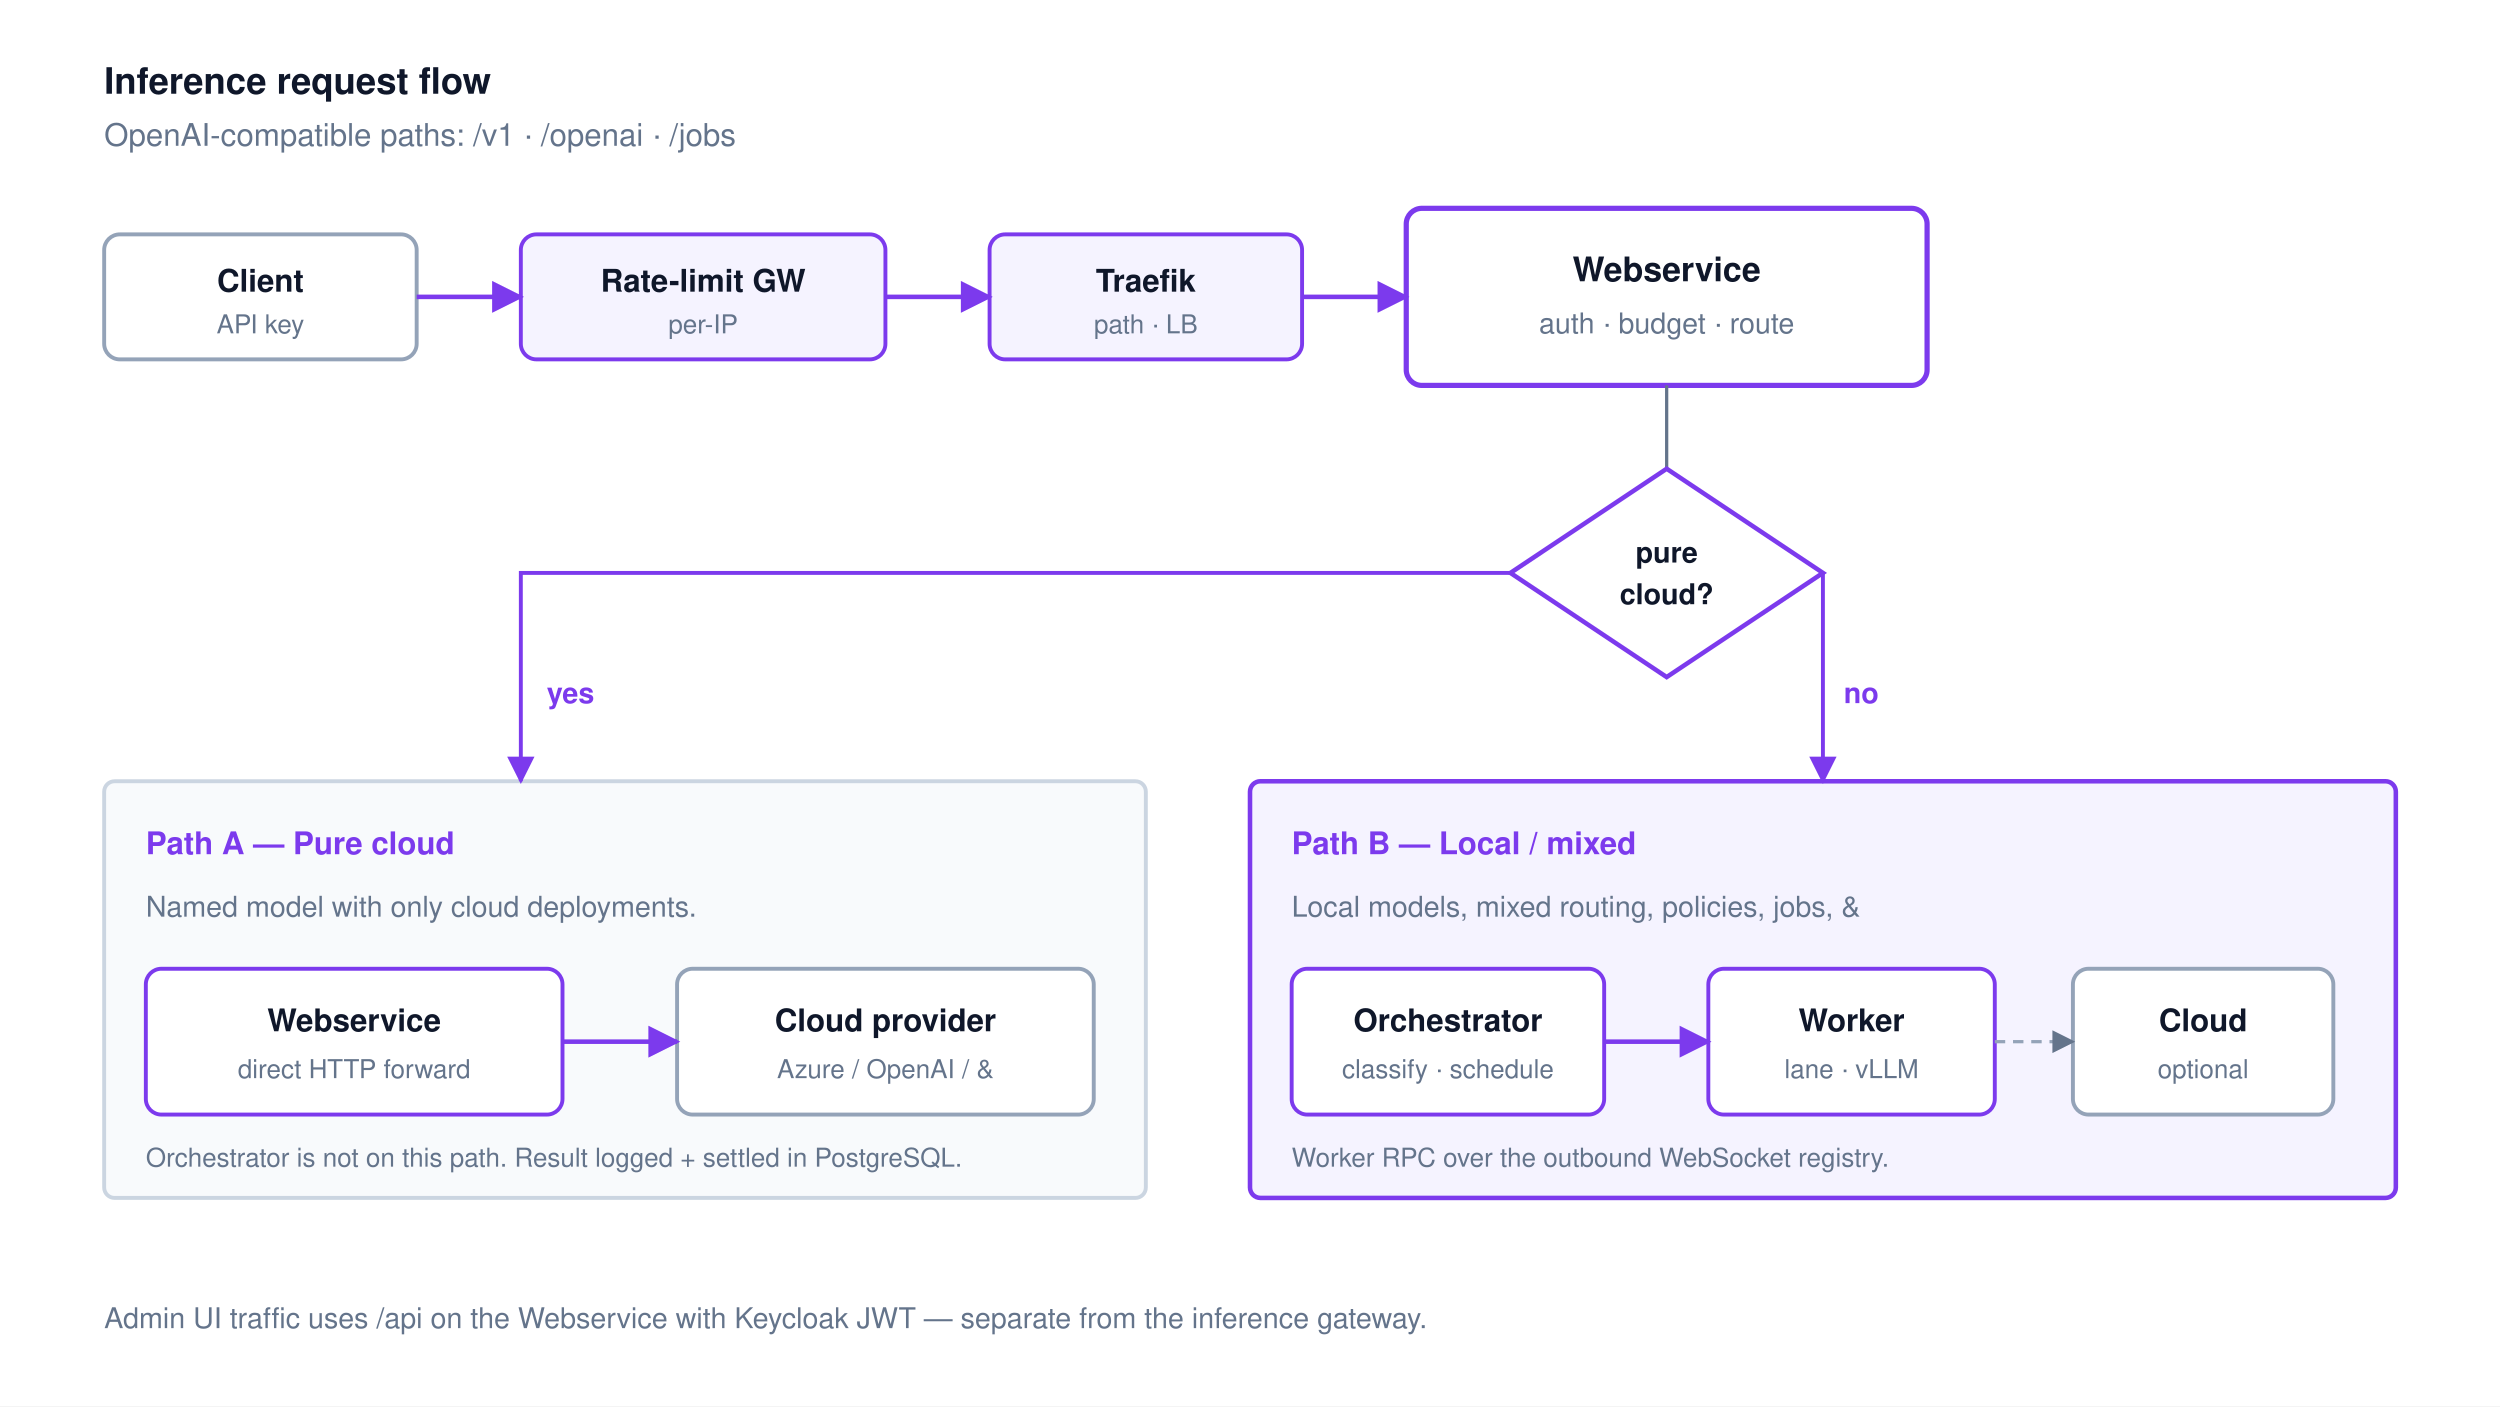
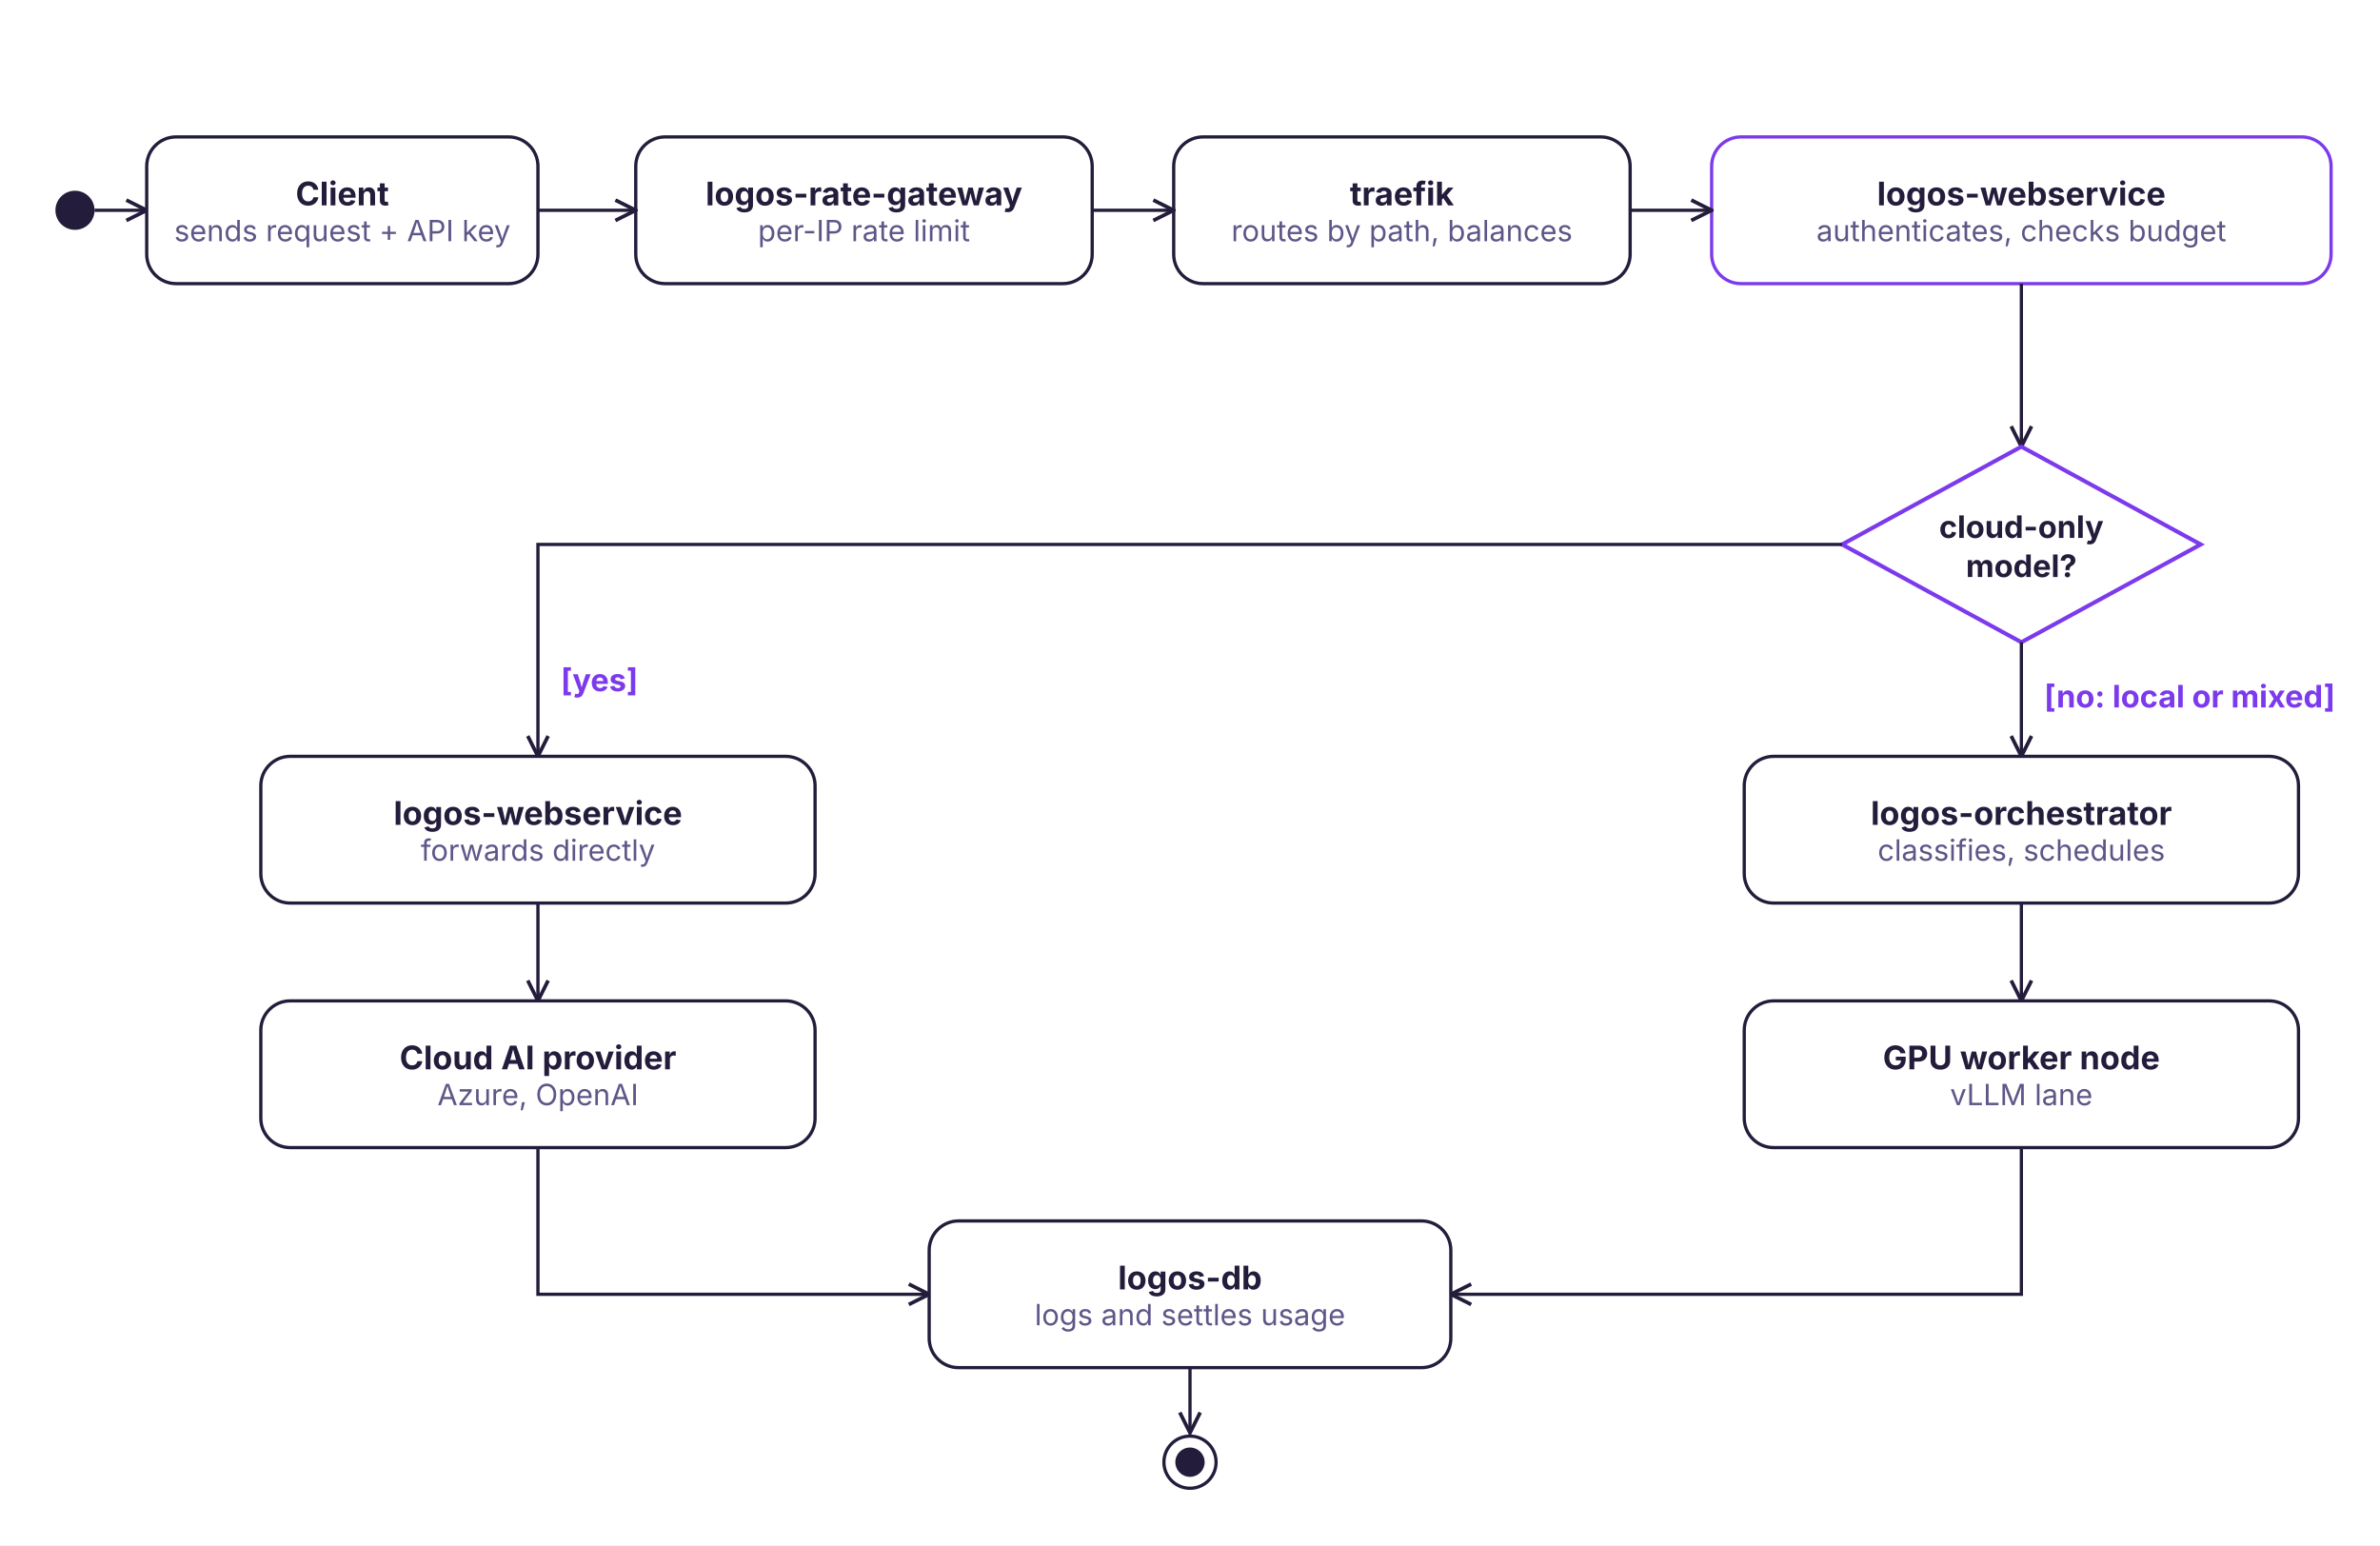
- <svg xmlns="http://www.w3.org/2000/svg" viewBox="0 0 960 540" width="960" height="540" role="img" aria-labelledby="title desc">
+ <svg xmlns="http://www.w3.org/2000/svg" viewBox="0 0 1460 948" width="1460" height="948" font-family="Inter, -apple-system, BlinkMacSystemFont, 'Segoe UI', Helvetica, Arial, sans-serif" role="img" aria-label="Activity diagram of an inference request">
+   <rect width="1460" height="948" fill="#fff" />
  <defs>
-     <marker id="af" viewBox="0 0 10 10" refX="9" refY="5" markerWidth="7" markerHeight="7" orient="auto-start-reverse">
-       <path d="M0 0 L10 5 L0 10 z" fill="#7C3AED" />
+     <marker id="open" viewBox="0 0 12 12" refX="11" refY="6" markerUnits="userSpaceOnUse" markerWidth="15" markerHeight="15" orient="auto">
+       <path d="M 1 1 L 11 6 L 1 11" fill="none" stroke="#241c3b" stroke-width="1.8" />
    </marker>
-     <marker id="ag" viewBox="0 0 10 10" refX="9" refY="5" markerWidth="7" markerHeight="7" orient="auto-start-reverse">
-       <path d="M0 0 L10 5 L0 10 z" fill="#64748B" />
+     <marker id="filled" viewBox="0 0 12 12" refX="11" refY="6" markerUnits="userSpaceOnUse" markerWidth="14" markerHeight="14" orient="auto">
+       <path d="M 1 1 L 11 6 L 1 11 Z" fill="#241c3b" />
    </marker>
  </defs>
-   <rect width="960" height="540" fill="#FFFFFF" />
-   <text x="40" y="36" font-family="Helvetica,Arial,sans-serif" font-size="14" font-weight="700" fill="#0F172A">Inference request flow</text>
-   <text x="40" y="56" font-family="Helvetica,Arial,sans-serif" font-size="12" fill="#64748B">OpenAI-compatible paths: /v1 · /openai · /jobs</text>
-   <rect x="40" y="90" width="120" height="48" rx="6" fill="#FFFFFF" stroke="#94A3B8" stroke-width="1.5" />
-   <text x="100" y="112" text-anchor="middle" font-family="Helvetica,Arial,sans-serif" font-size="12" font-weight="700" fill="#0F172A">Client</text>
-   <text x="100" y="128" text-anchor="middle" font-family="Helvetica,Arial,sans-serif" font-size="10" fill="#64748B">API key</text>
-   <rect x="200" y="90" width="140" height="48" rx="6" fill="#F5F3FF" stroke="#7C3AED" stroke-width="1.5" />
-   <text x="270" y="112" text-anchor="middle" font-family="Helvetica,Arial,sans-serif" font-size="12" font-weight="700" fill="#0F172A">Rate-limit GW</text>
-   <text x="270" y="128" text-anchor="middle" font-family="Helvetica,Arial,sans-serif" font-size="10" fill="#64748B">per-IP</text>
-   <rect x="380" y="90" width="120" height="48" rx="6" fill="#F5F3FF" stroke="#7C3AED" stroke-width="1.5" />
-   <text x="440" y="112" text-anchor="middle" font-family="Helvetica,Arial,sans-serif" font-size="12" font-weight="700" fill="#0F172A">Traefik</text>
-   <text x="440" y="128" text-anchor="middle" font-family="Helvetica,Arial,sans-serif" font-size="10" fill="#64748B">path · LB</text>
-   <rect x="540" y="80" width="200" height="68" rx="6" fill="#FFFFFF" stroke="#7C3AED" stroke-width="2" />
-   <text x="640" y="108" text-anchor="middle" font-family="Helvetica,Arial,sans-serif" font-size="13" font-weight="700" fill="#0F172A">Webservice</text>
-   <text x="640" y="128" text-anchor="middle" font-family="Helvetica,Arial,sans-serif" font-size="11" fill="#64748B">auth · budget · route</text>
-   <path d="M160 114 H200" fill="none" stroke="#7C3AED" stroke-width="1.75" marker-end="url(#af)" />
-   <path d="M340 114 H380" fill="none" stroke="#7C3AED" stroke-width="1.75" marker-end="url(#af)" />
-   <path d="M500 114 H540" fill="none" stroke="#7C3AED" stroke-width="1.75" marker-end="url(#af)" />
-   <path d="M640 148 V180" fill="none" stroke="#64748B" stroke-width="1.25" />
-   <path d="M640 180 L700 220 L640 260 L580 220 Z" fill="#FFFFFF" stroke="#7C3AED" stroke-width="1.75" />
-   <text x="640" y="216" text-anchor="middle" font-family="Helvetica,Arial,sans-serif" font-size="11" font-weight="700" fill="#0F172A">pure</text>
-   <text x="640" y="232" text-anchor="middle" font-family="Helvetica,Arial,sans-serif" font-size="11" font-weight="700" fill="#0F172A">cloud?</text>
-   <rect x="40" y="300" width="400" height="160" rx="4" fill="#F8FAFC" stroke="#CBD5E1" stroke-width="1.5" />
-   <text x="56" y="328" font-family="Helvetica,Arial,sans-serif" font-size="12" font-weight="700" fill="#7C3AED">Path A — Pure cloud</text>
-   <text x="56" y="352" font-family="Helvetica,Arial,sans-serif" font-size="11" fill="#64748B">Named model with only cloud deployments.</text>
-   <rect x="56" y="372" width="160" height="56" rx="6" fill="#FFFFFF" stroke="#7C3AED" stroke-width="1.5" />
-   <text x="136" y="396" text-anchor="middle" font-family="Helvetica,Arial,sans-serif" font-size="12" font-weight="700" fill="#0F172A">Webservice</text>
-   <text x="136" y="414" text-anchor="middle" font-family="Helvetica,Arial,sans-serif" font-size="10" fill="#64748B">direct HTTP forward</text>
-   <rect x="260" y="372" width="160" height="56" rx="6" fill="#FFFFFF" stroke="#94A3B8" stroke-width="1.5" />
-   <text x="340" y="396" text-anchor="middle" font-family="Helvetica,Arial,sans-serif" font-size="12" font-weight="700" fill="#0F172A">Cloud provider</text>
-   <text x="340" y="414" text-anchor="middle" font-family="Helvetica,Arial,sans-serif" font-size="10" fill="#64748B">Azure / OpenAI / &amp;</text>
-   <path d="M216 400 H260" fill="none" stroke="#7C3AED" stroke-width="1.75" marker-end="url(#af)" />
-   <text x="56" y="448" font-family="Helvetica,Arial,sans-serif" font-size="10" fill="#64748B">Orchestrator is not on this path. Result logged + settled in PostgreSQL.</text>
-   <rect x="480" y="300" width="440" height="160" rx="4" fill="#F5F3FF" stroke="#7C3AED" stroke-width="1.75" />
-   <text x="496" y="328" font-family="Helvetica,Arial,sans-serif" font-size="12" font-weight="700" fill="#7C3AED">Path B — Local / mixed</text>
-   <text x="496" y="352" font-family="Helvetica,Arial,sans-serif" font-size="11" fill="#64748B">Local models, mixed routing, policies, jobs, &amp;</text>
-   <rect x="496" y="372" width="120" height="56" rx="6" fill="#FFFFFF" stroke="#7C3AED" stroke-width="1.5" />
-   <text x="556" y="396" text-anchor="middle" font-family="Helvetica,Arial,sans-serif" font-size="12" font-weight="700" fill="#0F172A">Orchestrator</text>
-   <text x="556" y="414" text-anchor="middle" font-family="Helvetica,Arial,sans-serif" font-size="10" fill="#64748B">classify · schedule</text>
-   <rect x="656" y="372" width="110" height="56" rx="6" fill="#FFFFFF" stroke="#7C3AED" stroke-width="1.5" />
-   <text x="711" y="396" text-anchor="middle" font-family="Helvetica,Arial,sans-serif" font-size="12" font-weight="700" fill="#0F172A">Worker</text>
-   <text x="711" y="414" text-anchor="middle" font-family="Helvetica,Arial,sans-serif" font-size="10" fill="#64748B">lane · vLLM</text>
-   <rect x="796" y="372" width="100" height="56" rx="6" fill="#FFFFFF" stroke="#94A3B8" stroke-width="1.5" />
-   <text x="846" y="396" text-anchor="middle" font-family="Helvetica,Arial,sans-serif" font-size="12" font-weight="700" fill="#0F172A">Cloud</text>
-   <text x="846" y="414" text-anchor="middle" font-family="Helvetica,Arial,sans-serif" font-size="10" fill="#64748B">optional</text>
-   <path d="M616 400 H656" fill="none" stroke="#7C3AED" stroke-width="1.75" marker-end="url(#af)" />
-   <path d="M766 400 H796" fill="none" stroke="#94A3B8" stroke-width="1.25" stroke-dasharray="4 3" marker-end="url(#ag)" />
-   <text x="496" y="448" font-family="Helvetica,Arial,sans-serif" font-size="10" fill="#64748B">Worker RPC over the outbound WebSocket registry.</text>
-   <path d="M580 220 H200 V300" fill="none" stroke="#7C3AED" stroke-width="1.5" marker-end="url(#af)" />
-   <text x="210" y="270" font-family="Helvetica,Arial,sans-serif" font-size="11" font-weight="600" fill="#7C3AED">yes</text>
-   <path d="M700 220 H700 V300" fill="none" stroke="#7C3AED" stroke-width="1.5" marker-end="url(#af)" />
-   <text x="708" y="270" font-family="Helvetica,Arial,sans-serif" font-size="11" font-weight="600" fill="#7C3AED">no</text>
-   <text x="40" y="510" font-family="Helvetica,Arial,sans-serif" font-size="11" fill="#64748B">Admin UI traffic uses /api on the Webservice with Keycloak JWT — separate from the inference gateway.</text>
+   <g transform="translate(30 24)">
+     <circle cx="16" cy="105.0" r="12" fill="#241c3b" />
+     <path d="M 28 105.0 H 60" fill="none" stroke="#241c3b" stroke-width="2" marker-end="url(#open)" />
+     <rect x="60" y="60" width="240" height="90" rx="18" fill="#fff" stroke="#241c3b" stroke-width="2" />
+     <text x="180.0" y="102.0" text-anchor="middle" font-size="20" font-weight="700" fill="#241c3b">Client</text>
+     <text x="180.0" y="124.0" text-anchor="middle" font-size="18" font-weight="400" fill="#5f5688">sends request + API key</text>
+     <rect x="360" y="60" width="280" height="90" rx="18" fill="#fff" stroke="#241c3b" stroke-width="2" />
+     <text x="500.0" y="102.0" text-anchor="middle" font-size="20" font-weight="700" fill="#241c3b">logos-rate-gateway</text>
+     <text x="500.0" y="124.0" text-anchor="middle" font-size="18" font-weight="400" fill="#5f5688">per-IP rate limit</text>
+     <rect x="690" y="60" width="280" height="90" rx="18" fill="#fff" stroke="#241c3b" stroke-width="2" />
+     <text x="830.0" y="102.0" text-anchor="middle" font-size="20" font-weight="700" fill="#241c3b">traefik</text>
+     <text x="830.0" y="124.0" text-anchor="middle" font-size="18" font-weight="400" fill="#5f5688">routes by path, balances</text>
+     <rect x="1020" y="60" width="380" height="90" rx="18" fill="#fff" stroke="#7c3aed" stroke-width="2" />
+     <text x="1210.0" y="102.0" text-anchor="middle" font-size="20" font-weight="700" fill="#241c3b">logos-webservice</text>
+     <text x="1210.0" y="124.0" text-anchor="middle" font-size="18" font-weight="400" fill="#5f5688">authenticates, checks budget</text>
+     <path d="M 300 105.0 H 360" fill="none" stroke="#241c3b" stroke-width="2" marker-end="url(#open)" />
+     <path d="M 640 105.0 H 690" fill="none" stroke="#241c3b" stroke-width="2" marker-end="url(#open)" />
+     <path d="M 970 105.0 H 1020" fill="none" stroke="#241c3b" stroke-width="2" marker-end="url(#open)" />
+     <path d="M 1210 150 V 250" fill="none" stroke="#241c3b" stroke-width="2" marker-end="url(#open)" />
+     <path d="M 1210 250 L 1320 310 L 1210 370 L 1100 310 Z" fill="#fff" stroke="#7c3aed" stroke-width="2.5" />
+     <text x="1210" y="306" text-anchor="middle" font-size="19" font-weight="700" fill="#241c3b">cloud-only</text>
+     <text x="1210" y="330" text-anchor="middle" font-size="19" font-weight="700" fill="#241c3b">model?</text>
+     <path d="M 1100 310 H 300 V 440" fill="none" stroke="#241c3b" stroke-width="2" marker-end="url(#open)" />
+     <text x="314" y="400" text-anchor="start" font-size="19" font-weight="700" fill="#7c3aed">[yes]</text>
+     <rect x="130" y="440" width="340" height="90" rx="18" fill="#fff" stroke="#241c3b" stroke-width="2" />
+     <text x="300.0" y="482.0" text-anchor="middle" font-size="20" font-weight="700" fill="#241c3b">logos-webservice</text>
+     <text x="300.0" y="504.0" text-anchor="middle" font-size="18" font-weight="400" fill="#5f5688">forwards directly</text>
+     <path d="M 300 530 V 590" fill="none" stroke="#241c3b" stroke-width="2" marker-end="url(#open)" />
+     <rect x="130" y="590" width="340" height="90" rx="18" fill="#fff" stroke="#241c3b" stroke-width="2" />
+     <text x="300.0" y="632.0" text-anchor="middle" font-size="20" font-weight="700" fill="#241c3b">Cloud AI provider</text>
+     <text x="300.0" y="654.0" text-anchor="middle" font-size="18" font-weight="400" fill="#5f5688">Azure, OpenAI</text>
+     <path d="M 1210 370 V 440" fill="none" stroke="#241c3b" stroke-width="2" marker-end="url(#open)" />
+     <text x="1224" y="410" text-anchor="start" font-size="19" font-weight="700" fill="#7c3aed">[no: local or mixed]</text>
+     <rect x="1040" y="440" width="340" height="90" rx="18" fill="#fff" stroke="#241c3b" stroke-width="2" />
+     <text x="1210.0" y="482.0" text-anchor="middle" font-size="20" font-weight="700" fill="#241c3b">logos-orchestrator</text>
+     <text x="1210.0" y="504.0" text-anchor="middle" font-size="18" font-weight="400" fill="#5f5688">classifies, schedules</text>
+     <path d="M 1210 530 V 590" fill="none" stroke="#241c3b" stroke-width="2" marker-end="url(#open)" />
+     <rect x="1040" y="590" width="340" height="90" rx="18" fill="#fff" stroke="#241c3b" stroke-width="2" />
+     <text x="1210.0" y="632.0" text-anchor="middle" font-size="20" font-weight="700" fill="#241c3b">GPU worker node</text>
+     <text x="1210.0" y="654.0" text-anchor="middle" font-size="18" font-weight="400" fill="#5f5688">vLLM lane</text>
+     <path d="M 300 680 V 770 H 540" fill="none" stroke="#241c3b" stroke-width="2" marker-end="url(#open)" />
+     <path d="M 1210 680 V 770 H 860" fill="none" stroke="#241c3b" stroke-width="2" marker-end="url(#open)" />
+     <rect x="540" y="725.0" width="320" height="90" rx="18" fill="#fff" stroke="#241c3b" stroke-width="2" />
+     <text x="700.0" y="767.0" text-anchor="middle" font-size="20" font-weight="700" fill="#241c3b">logos-db</text>
+     <text x="700.0" y="789.0" text-anchor="middle" font-size="18" font-weight="400" fill="#5f5688">logs and settles usage</text>
+     <path d="M 700 815.0 V 855.0" fill="none" stroke="#241c3b" stroke-width="2" marker-end="url(#open)" />
+     <circle cx="700" cy="873.0" r="16" fill="#fff" stroke="#241c3b" stroke-width="2" />
+     <circle cx="700" cy="873.0" r="9" fill="#241c3b" />
+   </g>
</svg>
